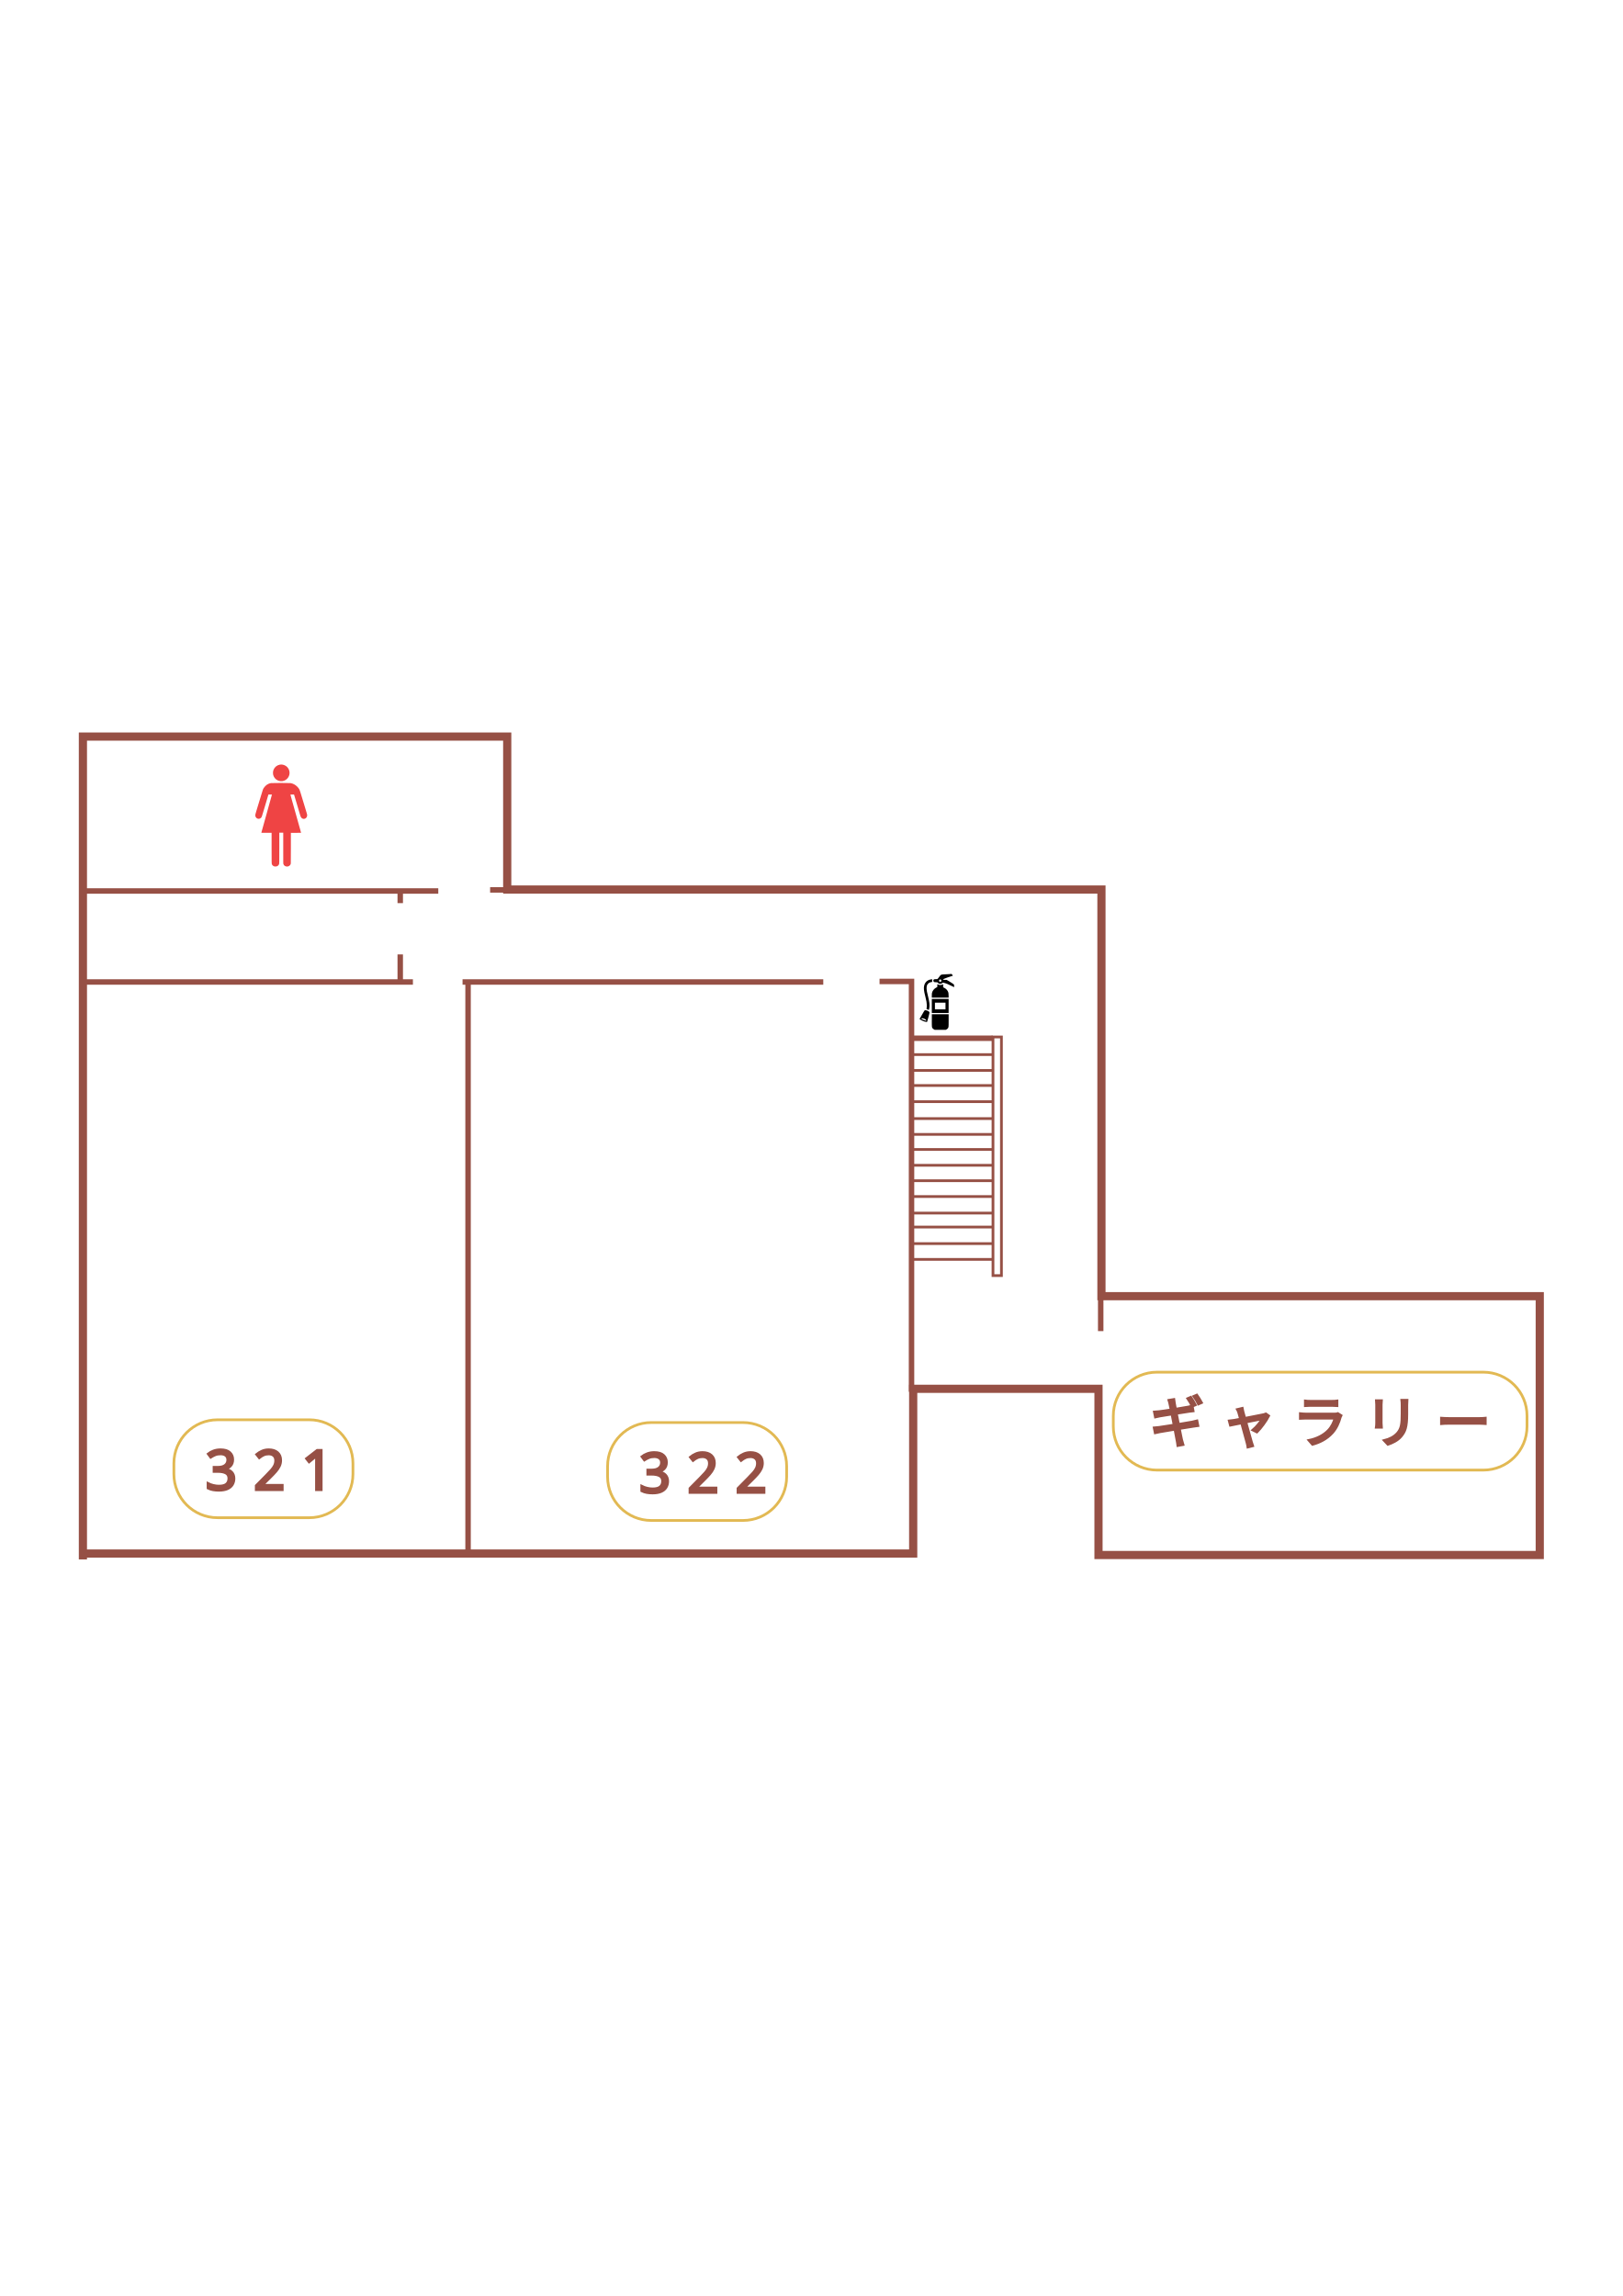
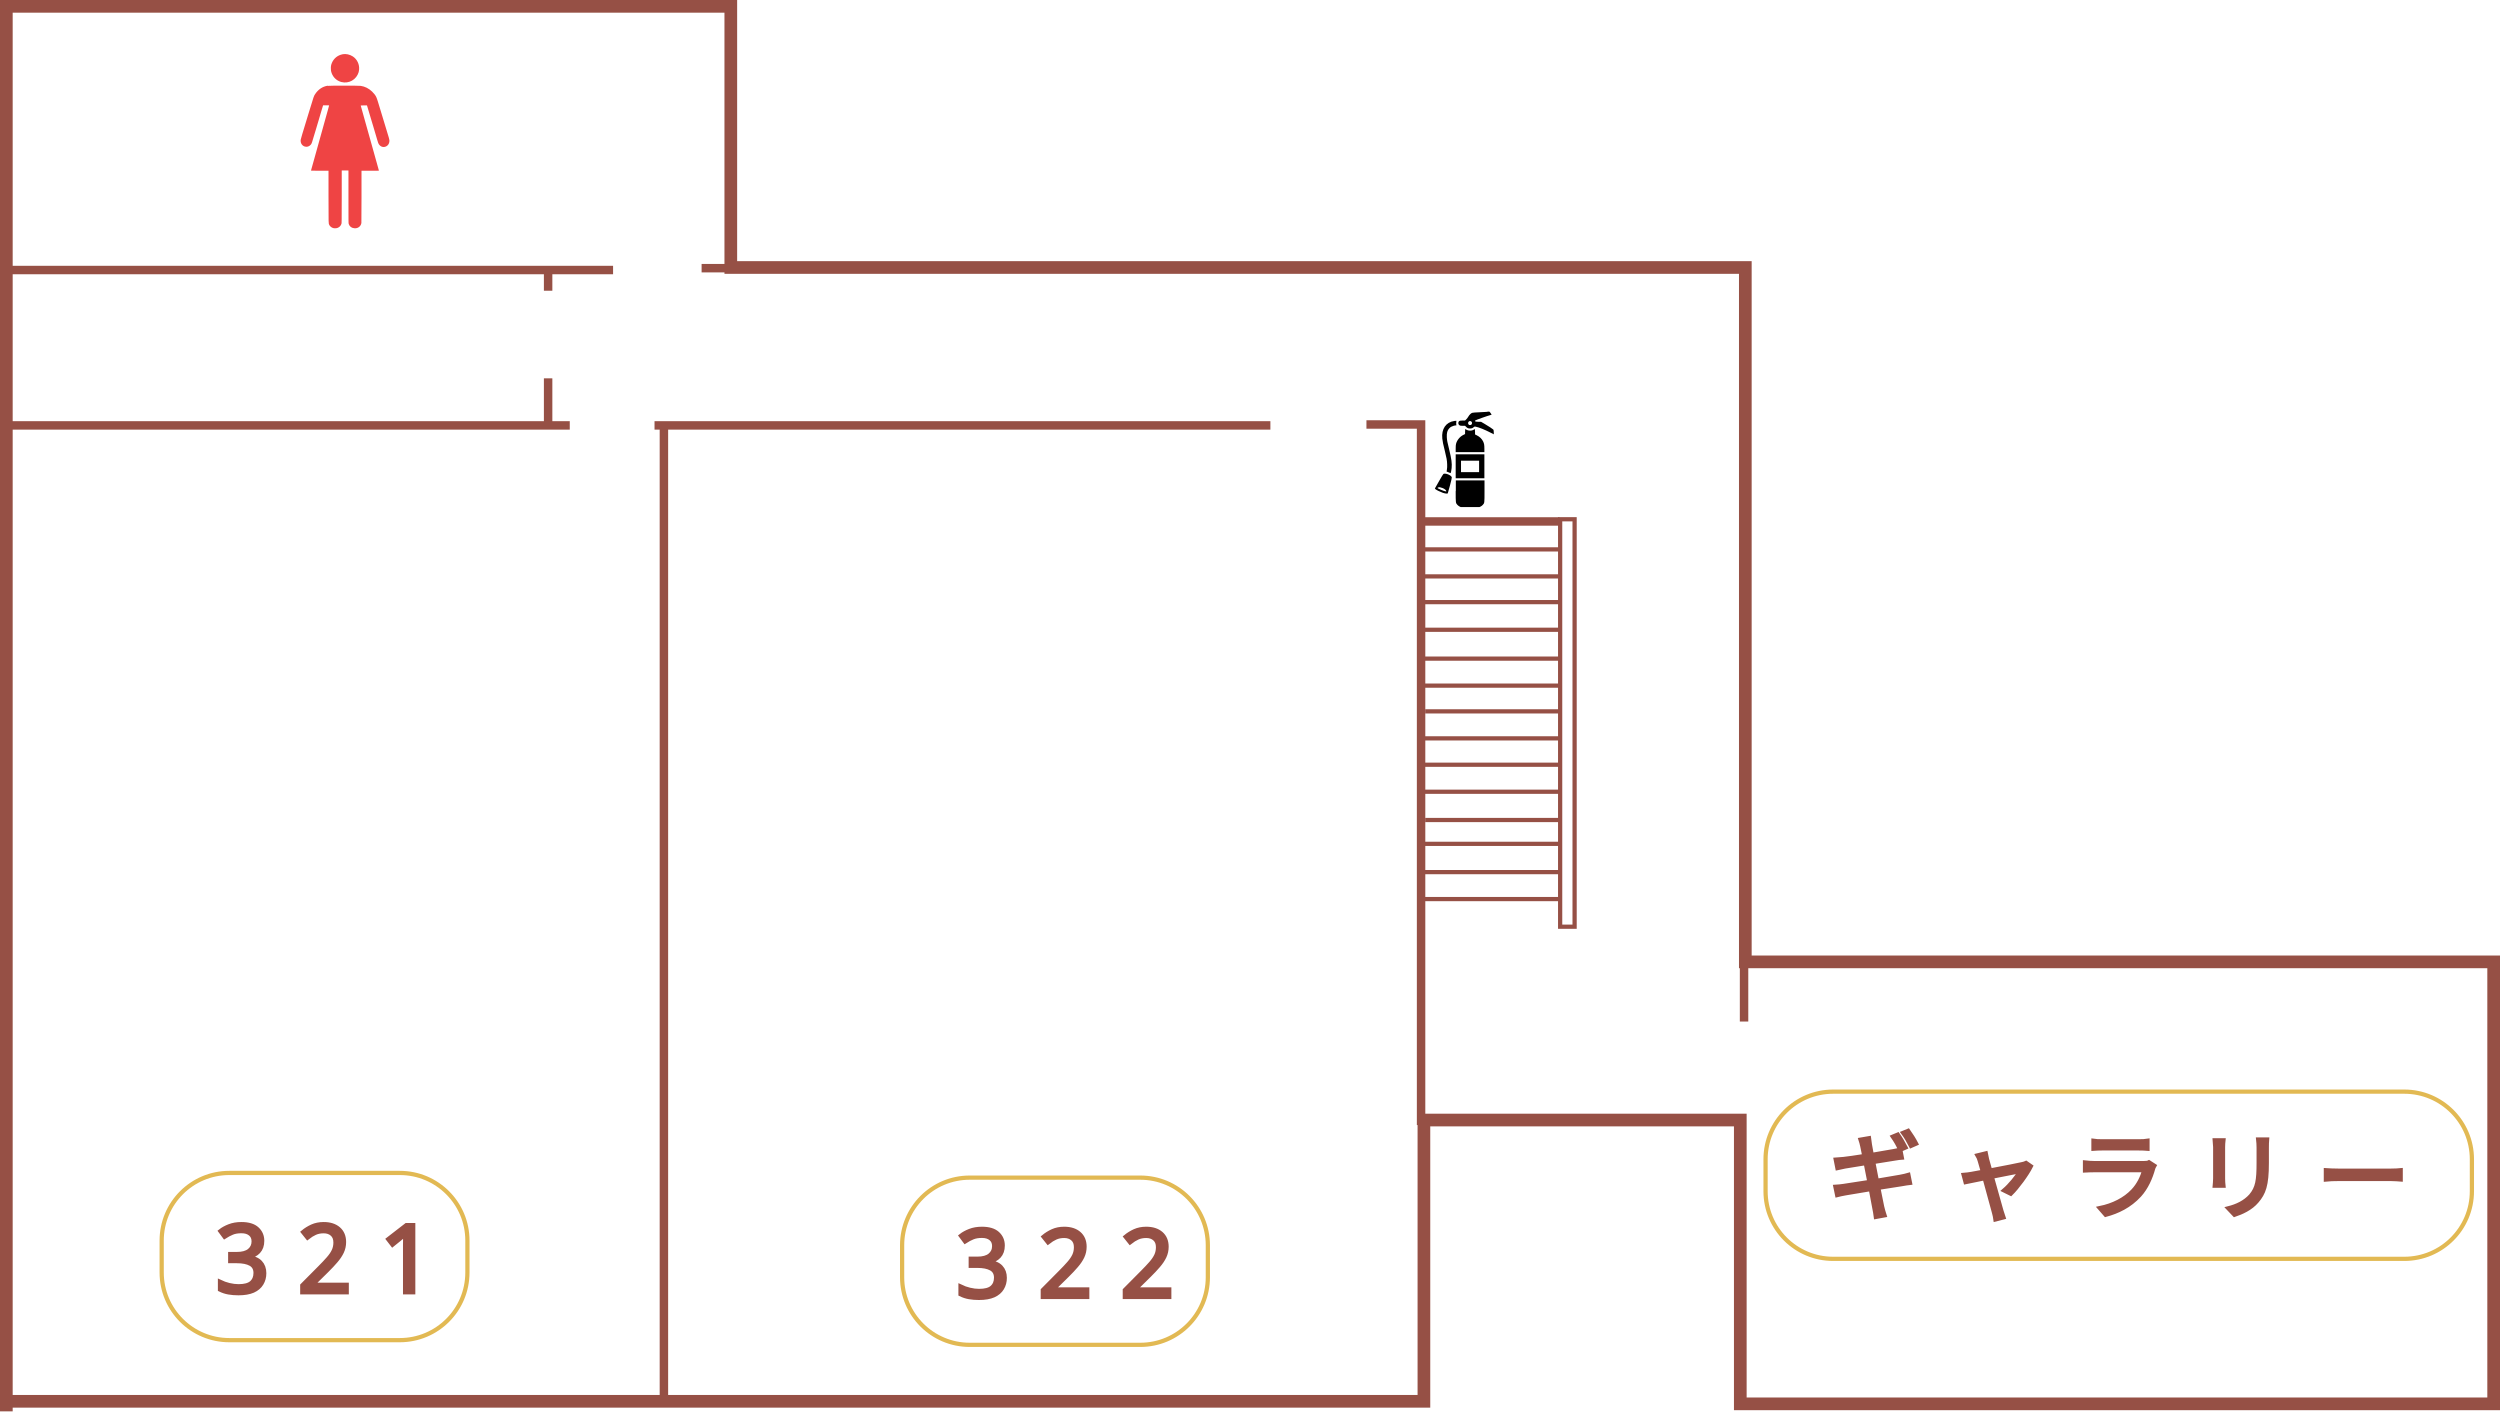
- <svg xmlns="http://www.w3.org/2000/svg" id="_レイヤー_2" data-name="レイヤー 2" viewBox="0 0 595 842">
+ <svg xmlns="http://www.w3.org/2000/svg" id="_レイヤー_1" data-name="レイヤー 1" viewBox="0 0 591.61 333.99">
  <defs>
    <style>
      .cls-1 {
        stroke: #e2b953;
      }

-       .cls-1, .cls-2, .cls-3, .cls-4 {
+       .cls-1, .cls-2, .cls-3, .cls-4, .cls-5 {
        fill: none;
-       }
- 
-       .cls-1, .cls-2, .cls-3, .cls-4, .cls-5 {
        stroke-miterlimit: 10;
      }

      .cls-2 {
        stroke-width: 3px;
      }

      .cls-2, .cls-3, .cls-4, .cls-5 {
        stroke: #965045;
      }

-       .cls-6 {
+       .cls-3, .cls-6, .cls-7 {
+         isolation: isolate;
+       }
+ 
+       .cls-3, .cls-7 {
+         font-family: BIZ-UDGothic, 'BIZ UDGothic';
+         font-size: 22.26px;
+         letter-spacing: .3em;
+       }
+ 
+       .cls-8 {
        fill: #ef4444;
      }

-       .cls-3 {
+       .cls-4 {
        stroke-width: 2px;
      }

-       .cls-5 {
+       .cls-7 {
        fill: #965045;
-         font-family: BIZ-UDGothic, 'BIZ UDGothic';
-         font-size: 20.2px;
-         letter-spacing: .3em;
      }
    </style>
  </defs>
  <g>
-     <polyline class="cls-2" points="30.4 571.88 30.4 270.12 185.99 270.12 185.99 326.21 403.88 326.21 403.88 475.34 564.6 475.34 564.6 570.26 402.8 570.26 402.8 509.31 334.85 509.31 334.85 569.72 30.94 569.72" />
+     <polyline class="cls-2" points="1.5 333.99 1.5 1.5 172.94 1.5 172.94 63.3 413.02 63.3 413.02 227.62 590.11 227.62 590.11 332.21 411.83 332.21 411.83 265.05 336.96 265.05 336.96 331.61 2.1 331.61" />
    <g>
-       <line class="cls-3" x1="30.67" y1="326.75" x2="160.71" y2="326.75" />
-       <line class="cls-3" x1="146.76" y1="327.36" x2="146.76" y2="331.2" />
-       <line class="cls-3" x1="146.76" y1="350.01" x2="146.76" y2="359.92" />
-       <line class="cls-3" x1="151.41" y1="360.12" x2="31.07" y2="360.12" />
-       <line class="cls-3" x1="179.72" y1="326.35" x2="184.78" y2="326.35" />
-       <line class="cls-3" x1="169.61" y1="360.12" x2="301.88" y2="360.12" />
-       <polyline class="cls-3" points="322.51 359.92 334.24 359.92 334.24 510.39" />
-       <line class="cls-3" x1="334.85" y1="380.75" x2="363.97" y2="380.75" />
-       <line class="cls-3" x1="403.61" y1="476.21" x2="403.61" y2="488.15" />
-       <line class="cls-3" x1="171.63" y1="360.53" x2="171.63" y2="569.65" />
+       <line class="cls-4" x1="1.8" y1="63.9" x2="145.08" y2="63.9" />
+       <line class="cls-4" x1="129.71" y1="64.57" x2="129.71" y2="68.8" />
+       <line class="cls-4" x1="129.71" y1="89.53" x2="129.71" y2="100.45" />
+       <line class="cls-4" x1="134.83" y1="100.67" x2="2.24" y2="100.67" />
+       <line class="cls-4" x1="166.03" y1="63.46" x2="171.6" y2="63.46" />
+       <line class="cls-4" x1="154.89" y1="100.67" x2="300.63" y2="100.67" />
+       <polyline class="cls-4" points="323.36 100.45 336.29 100.45 336.29 266.24" />
+       <line class="cls-4" x1="336.96" y1="123.4" x2="369.04" y2="123.4" />
+       <line class="cls-4" x1="412.72" y1="228.58" x2="412.72" y2="241.74" />
+       <line class="cls-4" x1="157.11" y1="101.12" x2="157.11" y2="331.54" />
    </g>
    <g>
-       <line class="cls-4" x1="334.85" y1="386.75" x2="363.84" y2="386.75" />
-       <line class="cls-4" x1="334.85" y1="392.55" x2="363.84" y2="392.55" />
-       <line class="cls-4" x1="334.85" y1="398.08" x2="364.11" y2="398.08" />
-       <line class="cls-4" x1="334.71" y1="404.01" x2="364.24" y2="404.01" />
-       <line class="cls-4" x1="334.98" y1="410.21" x2="364.11" y2="410.21" />
-       <line class="cls-4" x1="334.85" y1="416.01" x2="363.84" y2="416.01" />
-       <line class="cls-4" x1="335.12" y1="421.54" x2="363.97" y2="421.54" />
-       <line class="cls-4" x1="334.98" y1="427.34" x2="364.11" y2="427.34" />
-       <line class="cls-4" x1="334.85" y1="433" x2="363.97" y2="433" />
-       <line class="cls-4" x1="334.85" y1="438.8" x2="363.97" y2="438.8" />
-       <line class="cls-4" x1="335.12" y1="444.87" x2="364.11" y2="444.87" />
-       <line class="cls-4" x1="334.85" y1="449.99" x2="363.84" y2="449.99" />
-       <line class="cls-4" x1="334.85" y1="456.06" x2="364.11" y2="456.06" />
-       <line class="cls-4" x1="334.98" y1="461.85" x2="363.84" y2="461.85" />
-       <rect class="cls-4" x="364.11" y="380.28" width="3.1" height="87.51" />
+       <line class="cls-5" x1="336.96" y1="130.01" x2="368.9" y2="130.01" />
+       <line class="cls-5" x1="336.96" y1="136.4" x2="368.9" y2="136.4" />
+       <line class="cls-5" x1="336.96" y1="142.49" x2="369.2" y2="142.49" />
+       <line class="cls-5" x1="336.8" y1="149.03" x2="369.34" y2="149.03" />
+       <line class="cls-5" x1="337.1" y1="155.86" x2="369.2" y2="155.86" />
+       <line class="cls-5" x1="336.96" y1="162.25" x2="368.9" y2="162.25" />
+       <line class="cls-5" x1="337.26" y1="168.34" x2="369.04" y2="168.34" />
+       <line class="cls-5" x1="337.1" y1="174.73" x2="369.2" y2="174.73" />
+       <line class="cls-5" x1="336.96" y1="180.97" x2="369.04" y2="180.97" />
+       <line class="cls-5" x1="336.96" y1="187.36" x2="369.04" y2="187.36" />
+       <line class="cls-5" x1="337.26" y1="194.05" x2="369.2" y2="194.05" />
+       <line class="cls-5" x1="336.96" y1="199.69" x2="368.9" y2="199.69" />
+       <line class="cls-5" x1="336.96" y1="206.38" x2="369.2" y2="206.38" />
+       <line class="cls-5" x1="337.1" y1="212.76" x2="368.9" y2="212.76" />
+       <rect class="cls-5" x="369.2" y="122.88" width="3.42" height="96.42" />
    </g>
  </g>
  <g>
-     <path d="M348.43,357.21c-.16.02-.91.06-1.66.09-.99.04-1.42.08-1.56.13-.26.09-.63.47-.83.83-.08.15-.27.4-.42.55l-.28.27h-.52c-.59,0-.75.05-.86.27-.16.3,0,.7.3.81.09.03.37.05.63.05h.47s.19.2.19.2c.27.28.49.37.87.37.36,0,.57-.08.81-.31.14-.13.15-.13.4-.08.71.14,1.97.65,3.19,1.28.39.2.71.36.71.36,0,0,0-.21-.01-.47-.01-.35-.04-.49-.1-.55-.1-.12-1.06-.74-1.92-1.25l-.72-.42h-.6q-.6,0-.65-.11c-.03-.07-.04-.13,0-.16.1-.1,2.6-.99,3.34-1.19l.19-.05-.12-.21c-.17-.3-.34-.47-.45-.46-.05,0-.23.02-.39.04ZM344.91,359.22c.29.1.38.47.17.71-.09.1-.15.13-.32.13s-.23-.02-.32-.13c-.2-.23-.11-.6.16-.71.15-.06.15-.06.31,0Z" />
-     <path d="M341.38,359.17c-1.8.26-2.79,1.71-2.58,3.78.06.62.19,1.25.55,2.69.37,1.5.46,2,.49,2.83.02.54,0,.81-.05,1.14-.04.24-.07.43-.06.44,0,0,.13.05.26.09s.33.12.42.17c.1.05.18.08.19.07.05-.05.16-.64.21-1.1.1-.97-.03-1.93-.52-3.93-.41-1.63-.49-2.06-.52-2.7-.04-.91.1-1.45.52-1.89.12-.13.3-.28.41-.34.24-.14.76-.3.99-.3.17,0,.18,0,.14-.1-.05-.13-.04-.66,0-.8.04-.11.02-.12-.45-.05Z" />
-     <path d="M343.69,361.44v.54l-.39.19c-.74.37-1.36,1.14-1.55,1.92-.05.2-.07.53-.07,1.03v.74h6.16v-.74c0-.82-.05-1.1-.27-1.56-.27-.55-.73-1-1.35-1.31l-.38-.19v-.48c0-.26-.01-.53-.03-.59-.03-.1-.04-.1-.1-.04-.14.12-.49.26-.77.28-.35.04-.73-.05-.99-.21-.12-.08-.22-.14-.23-.14-.01,0-.02.24-.02.54Z" />
-     <path d="M341.68,368.9v2.58h6.16v-5.15h-6.16v2.58ZM346.7,368.93v1.23h-3.88v-2.46h3.88v1.23Z" />
-     <path d="M339.05,370.53c-.06.03-.43.64-.97,1.6l-.88,1.55.13.14c.16.16.99.57,1.56.77.24.08.57.16.74.17.29.02.31.01.35-.09.03-.06.24-.82.47-1.7.29-1.09.41-1.62.38-1.71-.11-.44-1.34-.95-1.78-.73ZM338.49,373.46c.47.1.93.36,1.1.61.1.16.1.24,0,.24-.28,0-1.85-.65-1.82-.75.01-.05.27-.16.37-.16.03,0,.18.03.35.06Z" />
-     <path d="M341.68,374.23c0,2.6,0,2.55.35,2.95.12.13.31.28.47.36l.26.13h4.01l.26-.13c.15-.07.35-.22.47-.36.35-.39.35-.35.35-2.95v-2.29h-6.16v2.29Z" />
+     <path d="M351.92,97.46c-.18.02-1,.07-1.83.1-1.09.04-1.56.09-1.72.14-.29.1-.69.52-.91.91-.09.17-.3.44-.46.61l-.31.3h-.57c-.65,0-.83.06-.95.3-.18.33,0,.77.33.89.1.03.41.06.69.06h.52l.21.22c.3.31.54.41.96.41.4,0,.63-.09.89-.34.15-.14.17-.14.44-.09.78.15,2.17.72,3.51,1.41.43.22.78.4.78.4,0,0,0-.23-.01-.52-.01-.39-.04-.54-.11-.61-.11-.13-1.17-.82-2.12-1.38l-.79-.46h-.66c-.44,0-.68-.04-.72-.12-.03-.08-.04-.14,0-.18.11-.11,2.86-1.09,3.68-1.31l.21-.06-.13-.23c-.19-.33-.37-.52-.5-.51-.06,0-.25.02-.43.04h-.01ZM348.04,99.67c.32.11.42.52.19.78-.1.11-.17.14-.35.14s-.25-.02-.35-.14c-.22-.25-.12-.66.18-.78q.17-.07.34,0Z" />
+     <path d="M344.15,99.62c-1.98.29-3.07,1.88-2.84,4.16.07.68.21,1.38.61,2.96.41,1.65.51,2.2.54,3.12.02.6,0,.89-.06,1.26-.04.26-.08.47-.07.48,0,0,.14.06.29.1s.36.13.46.19c.11.06.2.09.21.08.06-.06.18-.71.23-1.21.11-1.07-.03-2.13-.57-4.33-.45-1.8-.54-2.27-.57-2.98-.04-1,.11-1.6.57-2.08.13-.14.33-.31.45-.37.26-.15.84-.33,1.09-.33.19,0,.2,0,.15-.11-.06-.14-.04-.73,0-.88.04-.12.02-.13-.5-.06h0Z" />
+     <path d="M346.7,102.12v.6l-.43.21c-.82.41-1.5,1.26-1.71,2.12-.06.22-.08.58-.08,1.13v.82h6.79v-.82c0-.9-.06-1.21-.3-1.72-.3-.61-.8-1.1-1.49-1.44l-.42-.21v-.53c0-.29-.01-.58-.03-.65-.03-.11-.04-.11-.11-.04-.15.13-.54.29-.85.31-.39.04-.8-.06-1.09-.23-.13-.09-.24-.15-.25-.15s-.02.26-.02.6v.02Z" />
+     <path d="M344.48,110.34v2.84h6.79v-5.67h-6.79v2.84h0ZM350.02,110.37v1.36h-4.28v-2.71h4.28v1.36h0Z" />
+     <path d="M341.59,112.14c-.07.03-.47.71-1.07,1.76l-.97,1.71.14.15c.18.18,1.09.63,1.72.85.26.09.63.18.82.19.32.02.34.01.39-.1.03-.07.26-.9.52-1.87.32-1.2.45-1.78.42-1.88-.12-.48-1.48-1.05-1.96-.8ZM340.97,115.37c.52.11,1.02.4,1.21.67.11.18.11.26,0,.26-.31,0-2.04-.72-2.01-.83.01-.06.3-.18.41-.18.03,0,.2.03.39.07h0Z" />
+     <path d="M344.48,116.21c0,2.86,0,2.81.39,3.25.13.14.34.31.52.4l.29.14h4.42l.29-.14c.17-.08.39-.24.52-.4.39-.43.39-.39.39-3.25v-2.52h-6.79v2.52h-.01Z" />
  </g>
  <g>
-     <path class="cls-6" d="M102.64,280.41c-1.05.19-1.9.86-2.31,1.83-.18.42-.25.8-.23,1.29,0,.27.03.47.07.63.24.89.8,1.6,1.61,2,1.52.75,3.34.13,4.08-1.39.18-.38.27-.66.3-1.06.1-1.11-.42-2.21-1.34-2.82-.66-.43-1.46-.61-2.19-.48Z" />
-     <path class="cls-6" d="M99.43,287.16c-1.11.17-2.03.79-2.7,1.79-.31.47-.23.23-1.43,4.19-.47,1.56-.99,3.25-1.36,4.47-.15.51-.3,1-.31,1.11-.12.68.24,1.31.84,1.5.47.15.95.01,1.27-.35.25-.27.21-.18,1.1-3.17.2-.66.48-1.61.63-2.1.15-.5.42-1.43.61-2.07l.35-1.16h.64c.53,0,.64,0,.64.04,0,.02-.09.37-.21.78-.2.73-.82,2.93-2.41,8.66-1.21,4.36-1.24,4.47-1.26,4.52-.01.05.09.05,1.87.05h1.89v5.56c0,6.06,0,5.74.16,6.08.15.3.46.55.81.66.23.08.72.07.94-.02.43-.15.71-.44.86-.88.05-.15.05-.42.06-5.81v-5.65h1.44v5.66c0,5.65,0,5.66.06,5.84.18.55.62.87,1.24.92.74.05,1.36-.43,1.47-1.13.02-.13.03-2.04.03-5.71v-5.51h1.87c1.22,0,1.87,0,1.87-.03,0-.01-.21-.78-.47-1.7-.26-.92-.58-2.09-.73-2.6-.14-.51-.47-1.68-.73-2.6-.8-2.86-.99-3.53-1.2-4.27-.11-.39-.33-1.19-.49-1.76-.16-.58-.3-1.06-.3-1.07,0-.02.26-.03.67-.03h.67l.06.21c.04.12.09.29.12.39.03.1.16.54.29.98.13.44.35,1.18.49,1.64.13.46.34,1.14.45,1.51.43,1.43.62,2.09.77,2.61.09.3.19.61.22.7.24.63.79.98,1.37.88.66-.12,1.09-.71,1.04-1.43-.02-.22-.04-.3-.7-2.46-.58-1.92-1.52-5.01-1.77-5.83-.13-.42-.27-.84-.35-1-.17-.36-.49-.78-.89-1.16-.72-.69-1.54-1.1-2.44-1.23-.41-.06-6.71-.06-7.08,0Z" />
+     <path class="cls-8" d="M81.1,12.84c-1.16.21-2.09.95-2.55,2.02-.2.46-.28.88-.25,1.42,0,.3.03.52.08.69.26.98.88,1.76,1.77,2.2,1.67.83,3.68.14,4.5-1.53.2-.42.3-.73.33-1.17.11-1.22-.46-2.44-1.48-3.11-.73-.47-1.61-.67-2.41-.53h.01Z" />
+     <path class="cls-8" d="M77.56,20.28c-1.22.19-2.24.87-2.97,1.97-.34.52-.25.25-1.58,4.62-.52,1.72-1.09,3.58-1.5,4.93-.17.56-.33,1.1-.34,1.22-.13.75.26,1.44.93,1.65.52.17,1.05.01,1.4-.39.28-.3.23-.2,1.21-3.49.22-.73.53-1.77.69-2.31.17-.55.46-1.58.67-2.28l.39-1.28h.71c.58,0,.71,0,.71.04,0,.02-.1.41-.23.86-.22.8-.9,3.23-2.66,9.54-1.33,4.8-1.37,4.93-1.39,4.98-.01.06.1.06,2.06.06h2.08v6.13c0,6.68,0,6.32.18,6.7.17.33.51.61.89.73.25.09.79.08,1.04-.02.47-.17.78-.48.95-.97.06-.17.06-.46.07-6.4v-6.23h1.59v6.24c0,6.23,0,6.24.07,6.43.2.61.68.96,1.37,1.01.82.06,1.5-.47,1.62-1.25.02-.14.03-2.25.03-6.29v-6.07h2.06c1.34,0,2.06,0,2.06-.03,0-.01-.23-.86-.52-1.87s-.64-2.3-.8-2.86c-.15-.56-.52-1.85-.8-2.86-.88-3.15-1.09-3.89-1.32-4.7-.12-.43-.36-1.31-.54-1.94-.18-.64-.33-1.17-.33-1.18,0-.02.29-.03.74-.03h.74l.07.23c.04.13.1.32.13.43.03.11.18.6.32,1.08s.39,1.3.54,1.81c.14.51.37,1.26.5,1.66.47,1.58.68,2.3.85,2.88.1.33.21.67.24.77.26.69.87,1.08,1.51.97.73-.13,1.2-.78,1.15-1.58-.02-.24-.04-.33-.77-2.71-.64-2.12-1.67-5.52-1.95-6.42-.14-.46-.3-.93-.39-1.1-.19-.4-.54-.86-.98-1.28-.79-.76-1.7-1.21-2.69-1.36-.45-.07-7.39-.07-7.8,0l.03-.02Z" />
  </g>
  <g>
-     <text class="cls-5" transform="translate(75.38 546.3)">
-       <tspan x="0" y="0">321</tspan>
-     </text>
-     <rect class="cls-1" x="63.76" y="520.67" width="65.66" height="35.91" rx="16" ry="16" />
+     <g class="cls-6">
+       <text class="cls-7" transform="translate(51.06 305.81)">
+         <tspan x="0" y="0">321</tspan>
+       </text>
+       <text class="cls-3" transform="translate(51.06 305.81)">
+         <tspan x="0" y="0">321</tspan>
+       </text>
+     </g>
+     <rect class="cls-1" x="38.26" y="277.57" width="72.35" height="39.57" rx="16" ry="16" />
  </g>
  <g>
-     <text class="cls-5" transform="translate(234.42 547.31)">
-       <tspan x="0" y="0">322</tspan>
-     </text>
-     <rect class="cls-1" x="222.79" y="521.68" width="65.66" height="35.91" rx="16" ry="16" />
+     <g class="cls-6">
+       <text class="cls-7" transform="translate(226.3 306.92)">
+         <tspan x="0" y="0">322</tspan>
+       </text>
+       <text class="cls-3" transform="translate(226.3 306.92)">
+         <tspan x="0" y="0">322</tspan>
+       </text>
+     </g>
+     <rect class="cls-1" x="213.48" y="278.68" width="72.35" height="39.57" rx="16" ry="16" />
  </g>
  <g>
-     <text class="cls-5" transform="translate(421.46 528.84)">
-       <tspan x="0" y="0">ギャラリー</tspan>
-     </text>
-     <rect class="cls-1" x="408.23" y="503.21" width="151.7" height="35.91" rx="16" ry="16" />
+     <g class="cls-6">
+       <text class="cls-7" transform="translate(432.39 286.57)">
+         <tspan x="0" y="0">ギャラリー</tspan>
+       </text>
+       <text class="cls-3" transform="translate(432.39 286.57)">
+         <tspan x="0" y="0">ギャラリー</tspan>
+       </text>
+     </g>
+     <rect class="cls-1" x="417.81" y="258.33" width="167.15" height="39.57" rx="16" ry="16" />
  </g>
</svg>
